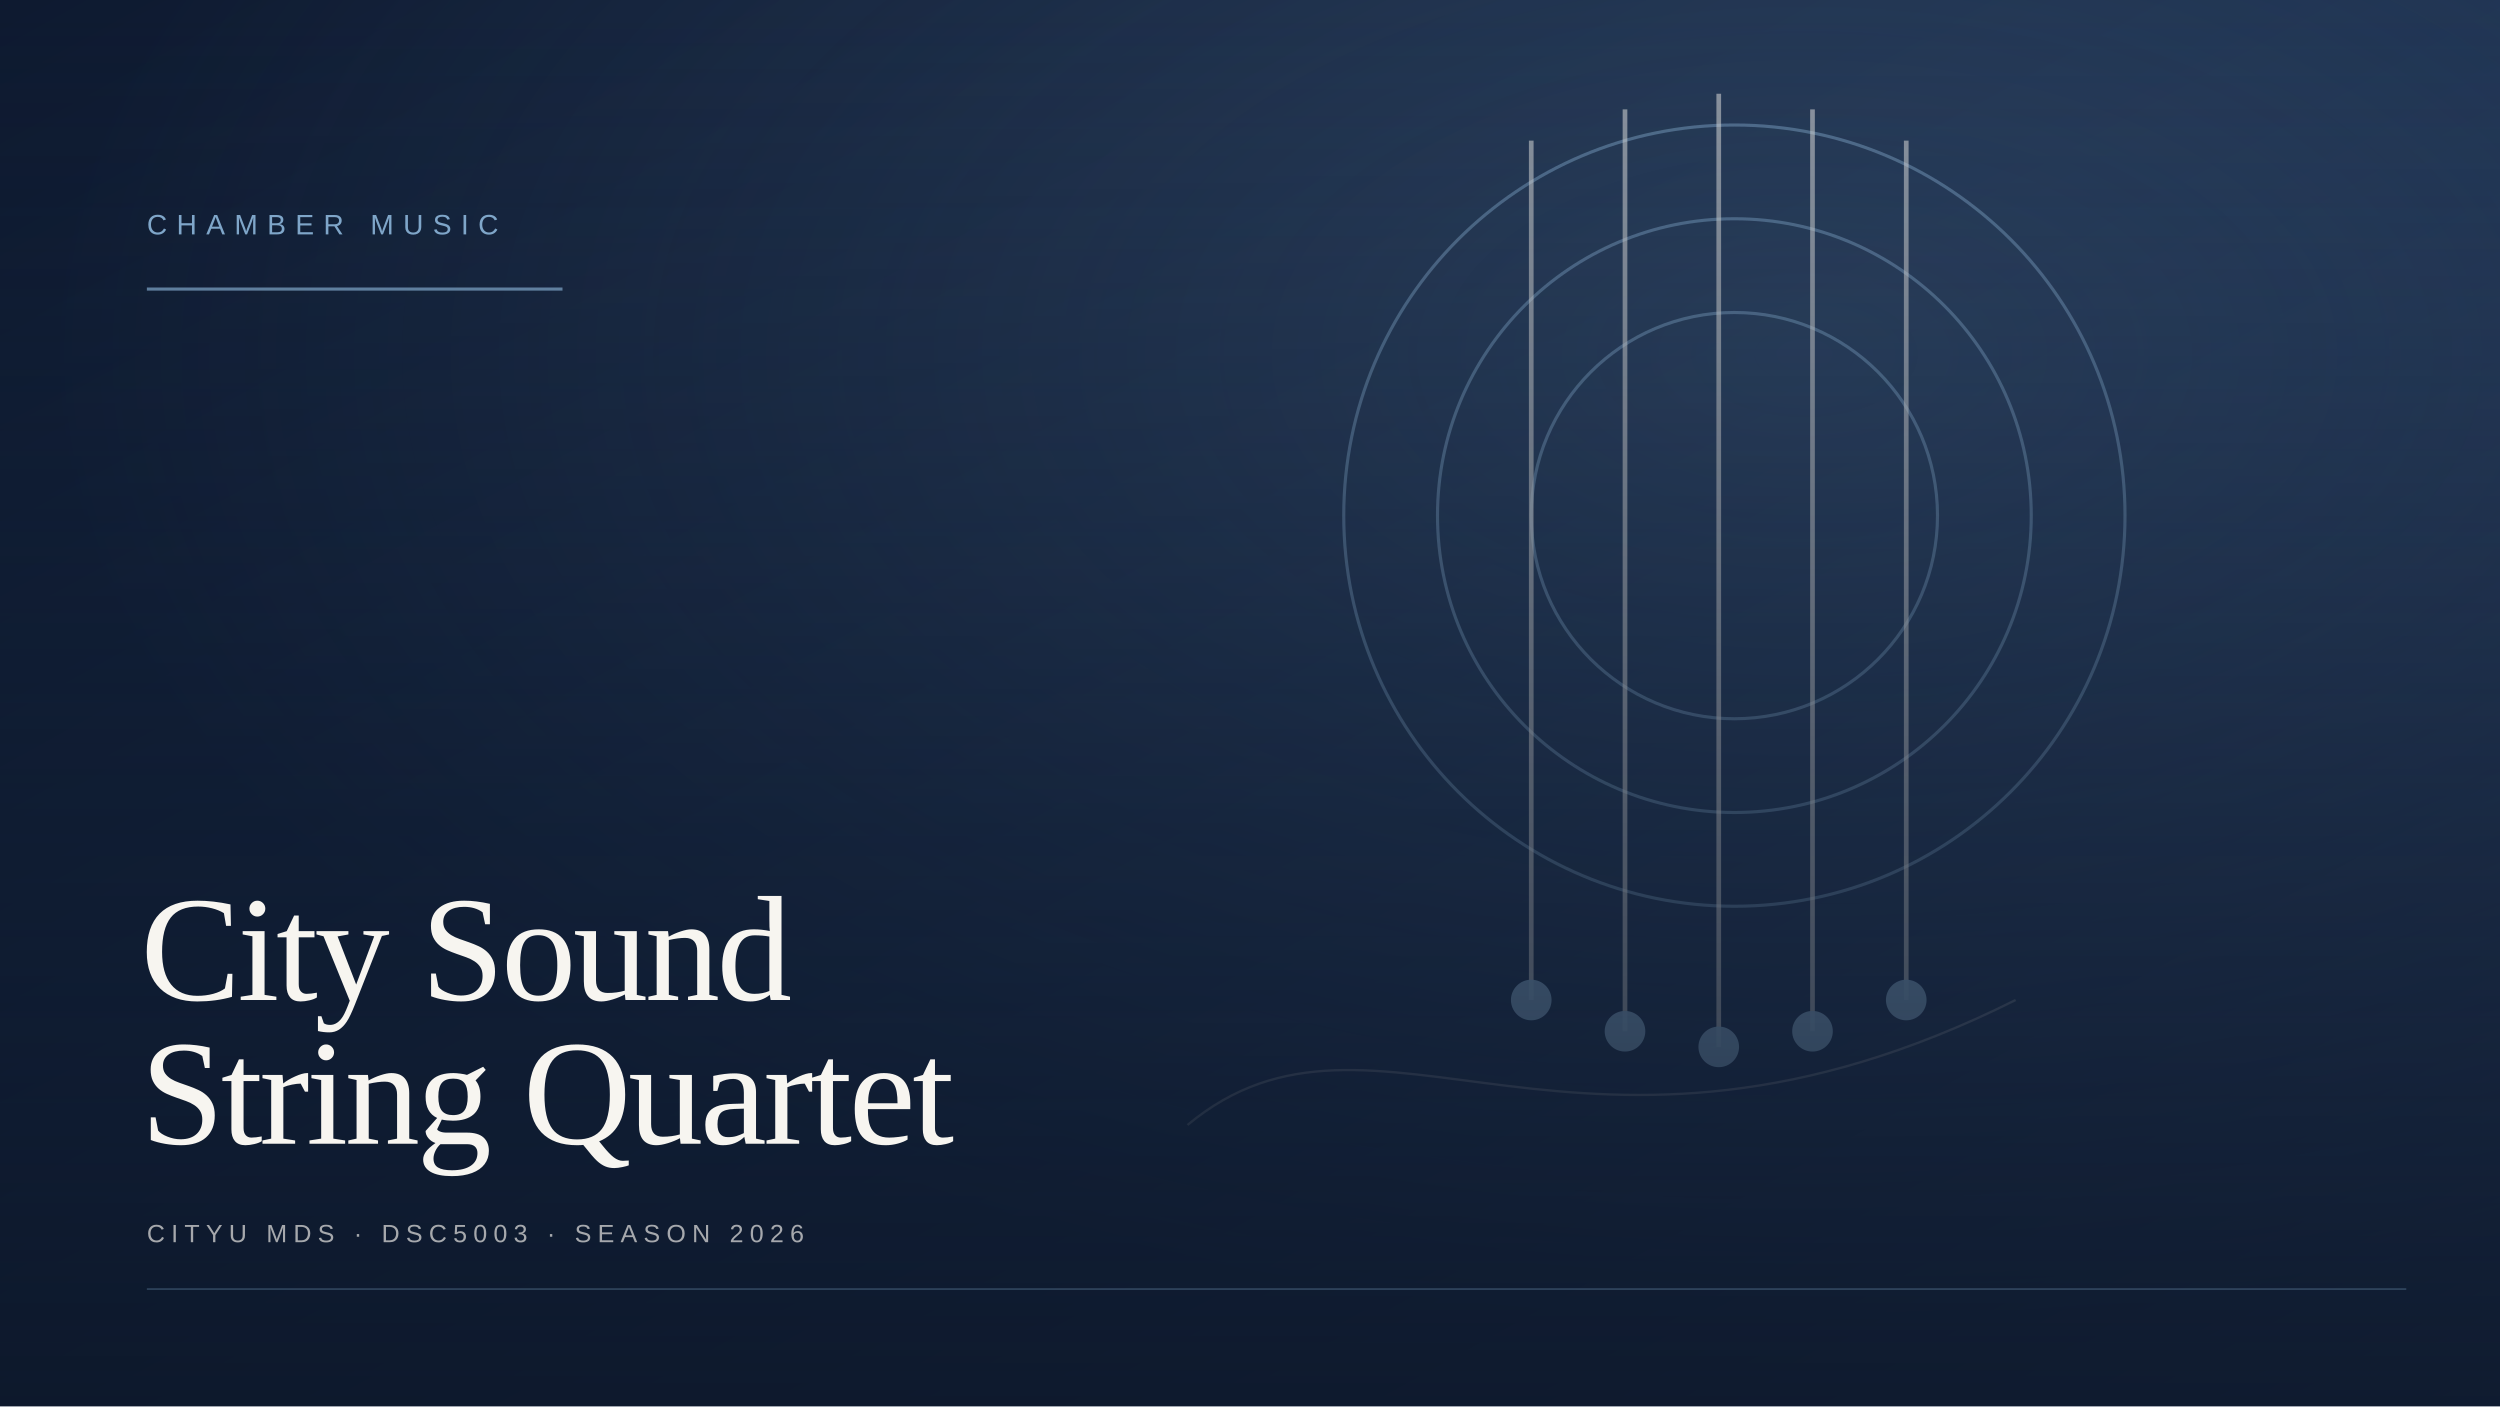
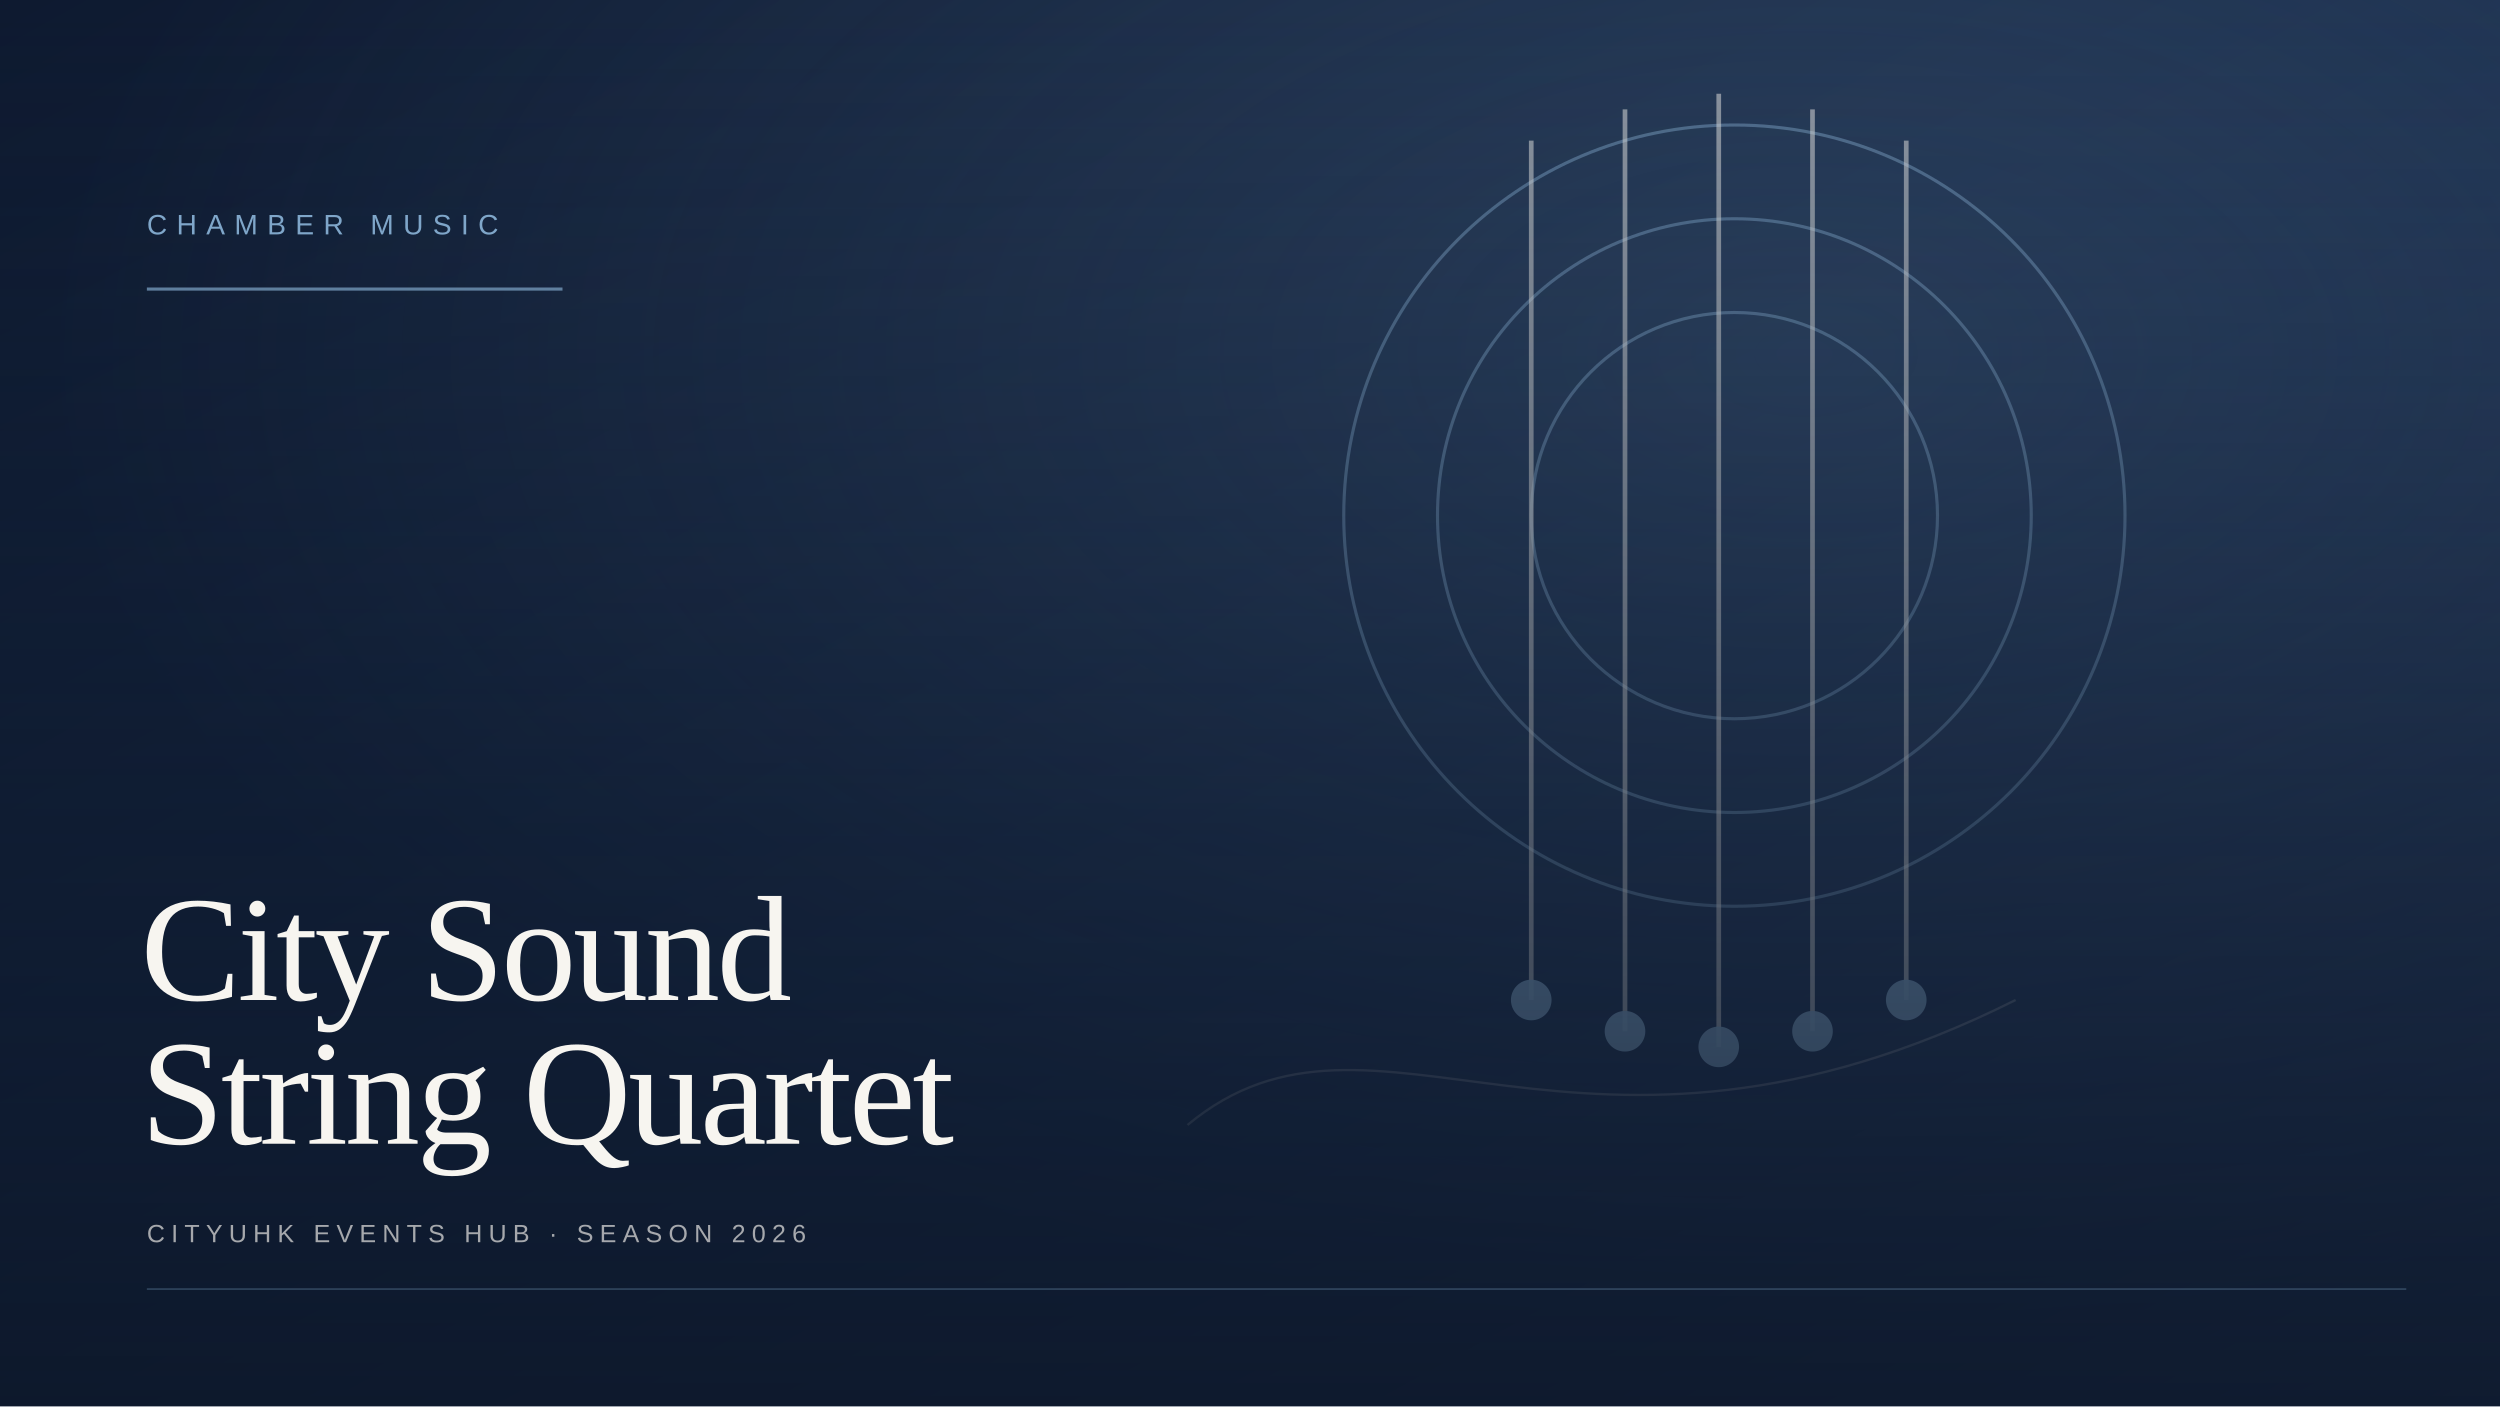
<svg xmlns="http://www.w3.org/2000/svg" width="1600" height="900" viewBox="0 0 1600 900" role="img" aria-label="City Sound String Quartet">
  <defs>
    <linearGradient id="bg" x1="0" y1="0" x2="1" y2="1">
      <stop offset="0" stop-color="#0E1A30" />
      <stop offset=".55" stop-color="#172A49" />
      <stop offset="1" stop-color="#24395C" />
    </linearGradient>
    <radialGradient id="glow" cx=".72" cy=".25" r=".7">
      <stop offset="0" stop-color="#7FA6C9" stop-opacity=".22" />
      <stop offset="1" stop-color="#7FA6C9" stop-opacity="0" />
    </radialGradient>
    <linearGradient id="fade" x1="0" y1="0" x2="0" y2="1">
      <stop offset="0" stop-color="#0B1526" stop-opacity="0" />
      <stop offset="1" stop-color="#0B1526" stop-opacity=".82" />
    </linearGradient>
  </defs>
  <rect width="1600" height="900" fill="url(#bg)" />
  <rect width="1600" height="900" fill="url(#glow)" />
  <g opacity=".9">
    <g fill="none" stroke="#7FA6C9" stroke-width="2" opacity=".55">
      <circle cx="1110" cy="330" r="250" />
      <circle cx="1110" cy="330" r="190" />
      <circle cx="1110" cy="330" r="130" />
    </g>
    <g stroke="#F7F5F0" stroke-width="3" opacity=".55">
      <path d="M980 90 L980 640" />
      <path d="M1040 70 L1040 660" />
      <path d="M1100 60 L1100 670" />
      <path d="M1160 70 L1160 660" />
      <path d="M1220 90 L1220 640" />
    </g>
    <g fill="#7FA6C9" opacity=".9">
      <circle cx="980" cy="640" r="13" />
      <circle cx="1040" cy="660" r="13" />
      <circle cx="1100" cy="670" r="13" />
      <circle cx="1160" cy="660" r="13" />
      <circle cx="1220" cy="640" r="13" />
    </g>
    <path d="M760 720 C880 620 1010 780 1290 640" fill="none" stroke="#F7F5F0" stroke-width="1.5" opacity=".25" />
  </g>
  <rect width="1600" height="900" fill="url(#fade)" />
  <g font-family="Georgia, 'Times New Roman', serif" fill="#F7F5F0">
    <text x="90" y="640" font-size="96" letter-spacing="-2">
      <tspan x="90" dy="0">City Sound</tspan>
      <tspan x="90" dy="92">String Quartet</tspan>
    </text>
  </g>
  <g font-family="'Segoe UI', Arial, sans-serif" fill="#7FA6C9">
    <text x="94" y="150" font-size="18" letter-spacing="6">CHAMBER MUSIC</text>
-     <text x="94" y="795" font-size="16" letter-spacing="4" fill="#F7F5F0" opacity=".65">CITYU MDS · DSC5003 · SEASON 2026</text>
+     <text x="94" y="795" font-size="16" letter-spacing="4" fill="#F7F5F0" opacity=".65">CITYUHK EVENTS HUB · SEASON 2026</text>
  </g>
  <g stroke="#7FA6C9" fill="none">
    <path d="M94 185 L360 185" stroke-width="2" opacity=".7" />
    <path d="M94 825 L1540 825" stroke-width="1" opacity=".32" />
  </g>
</svg>
